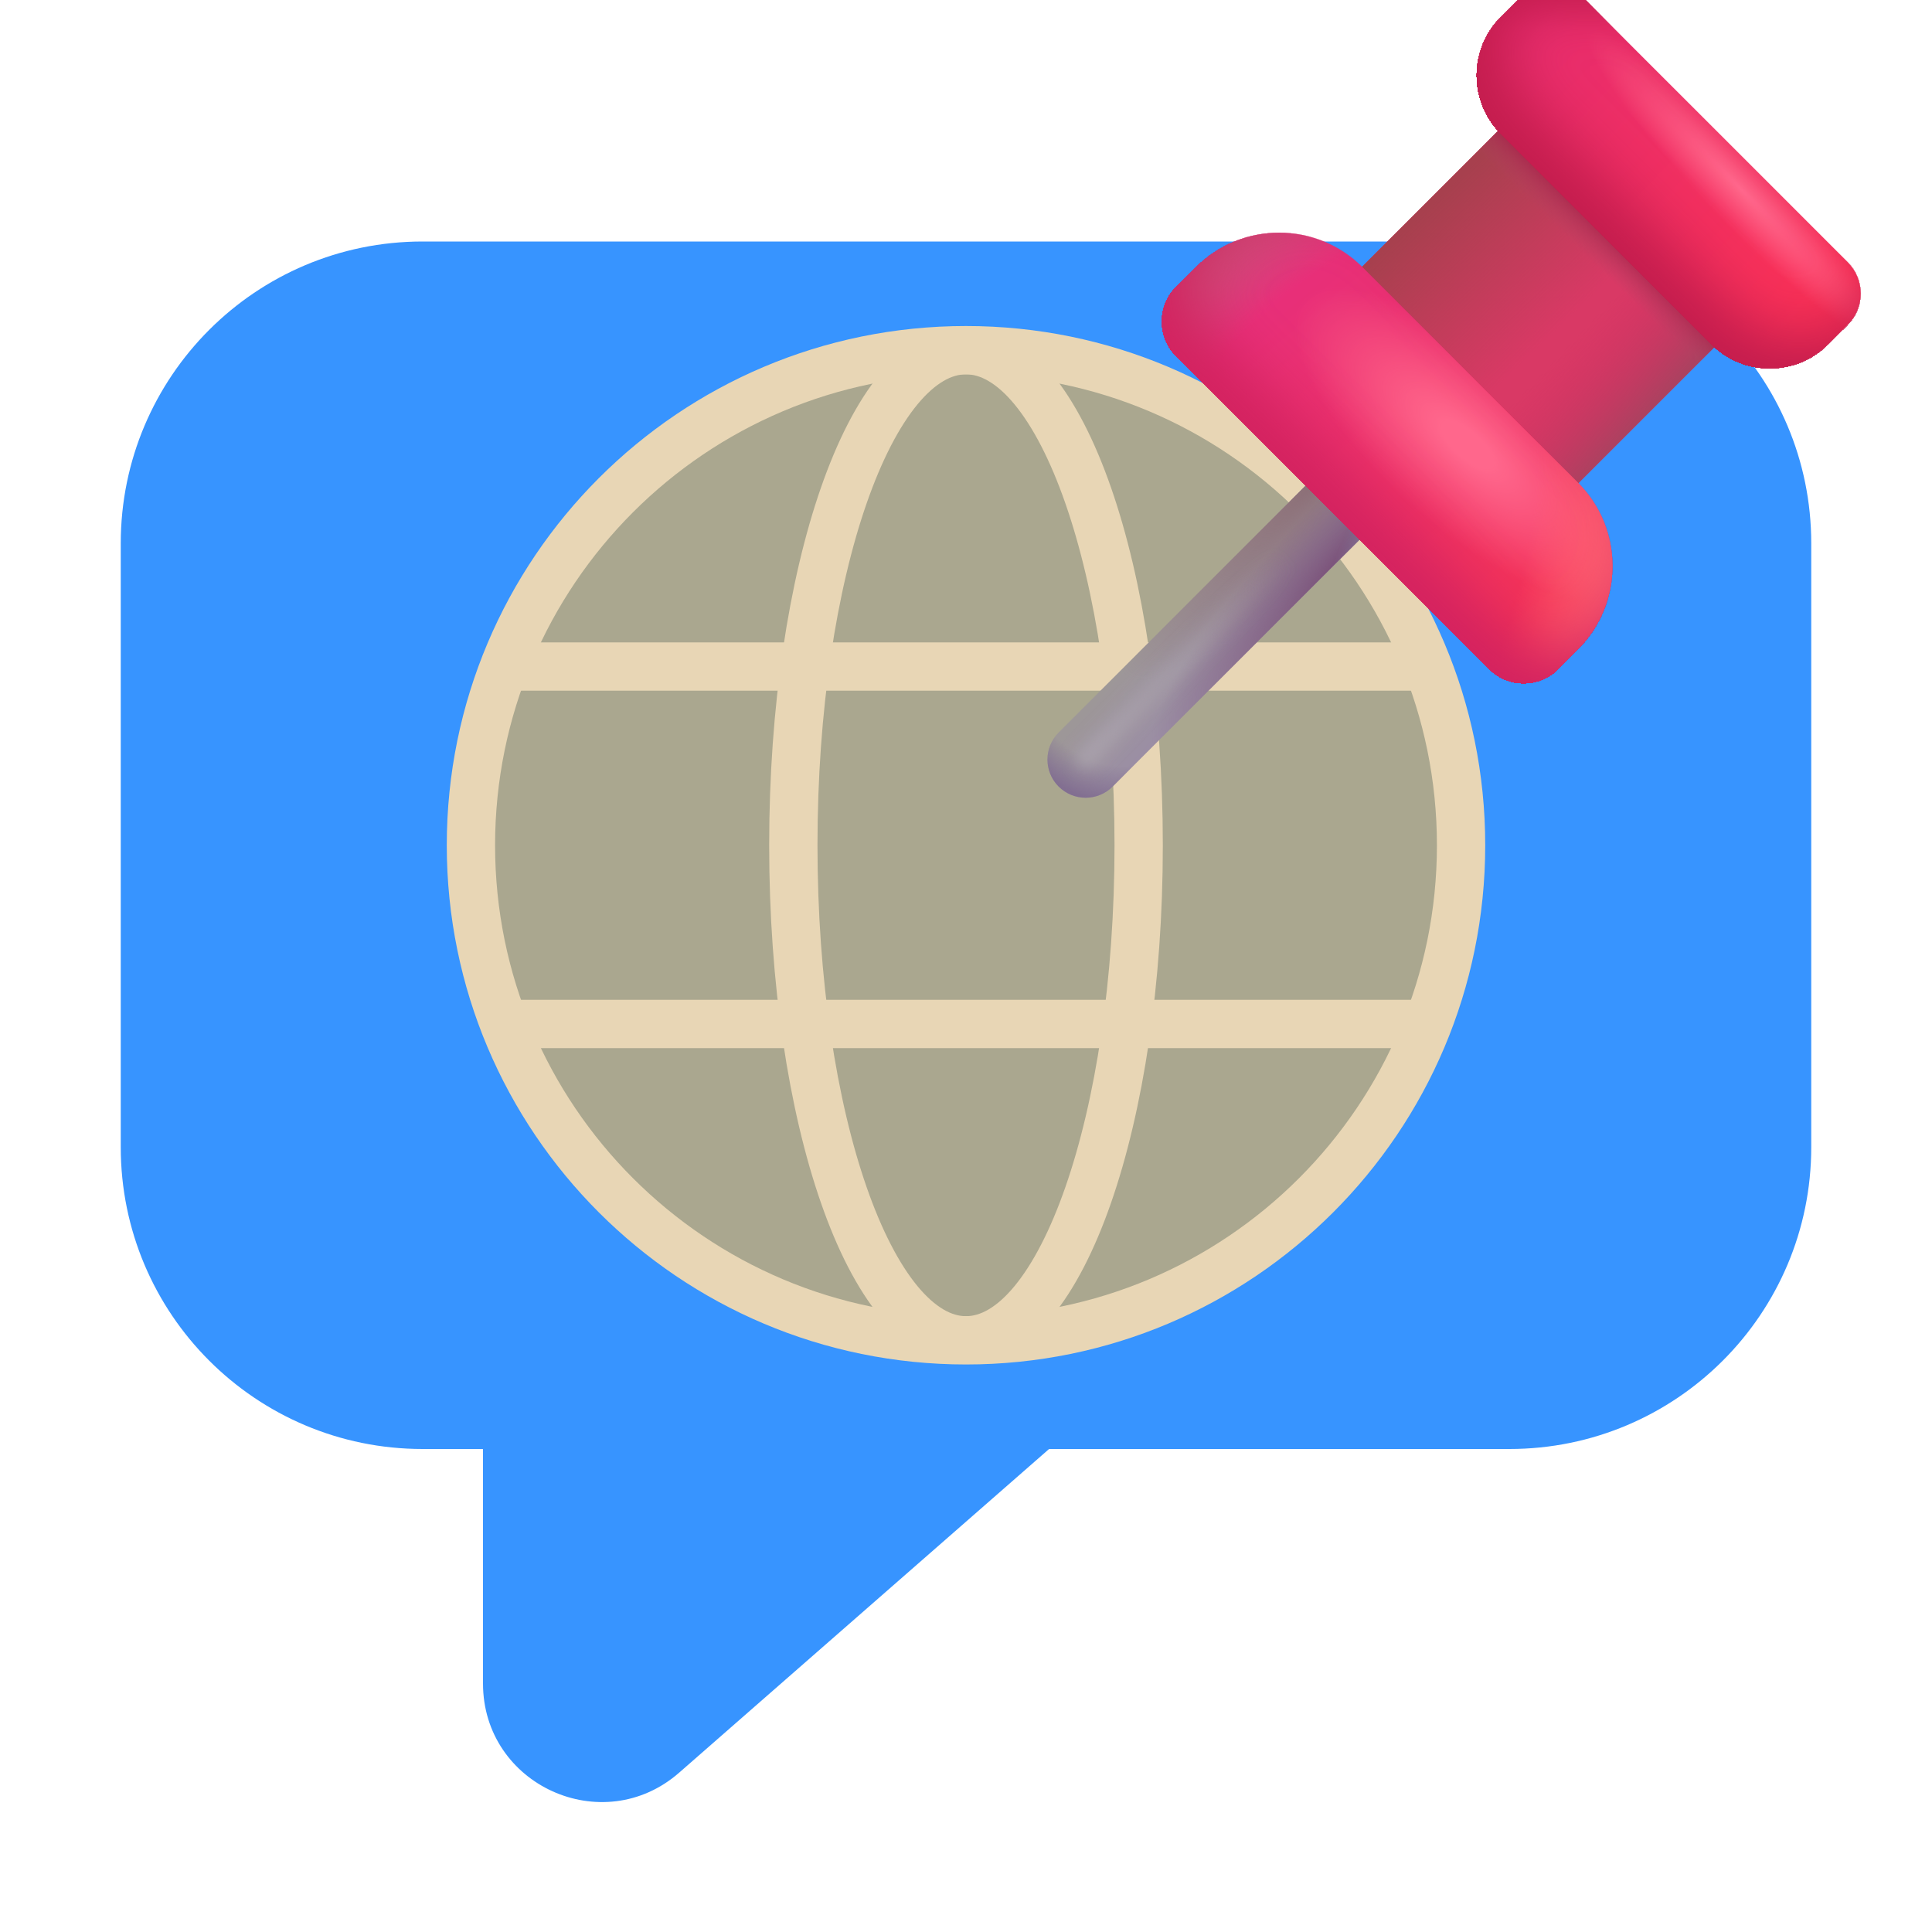
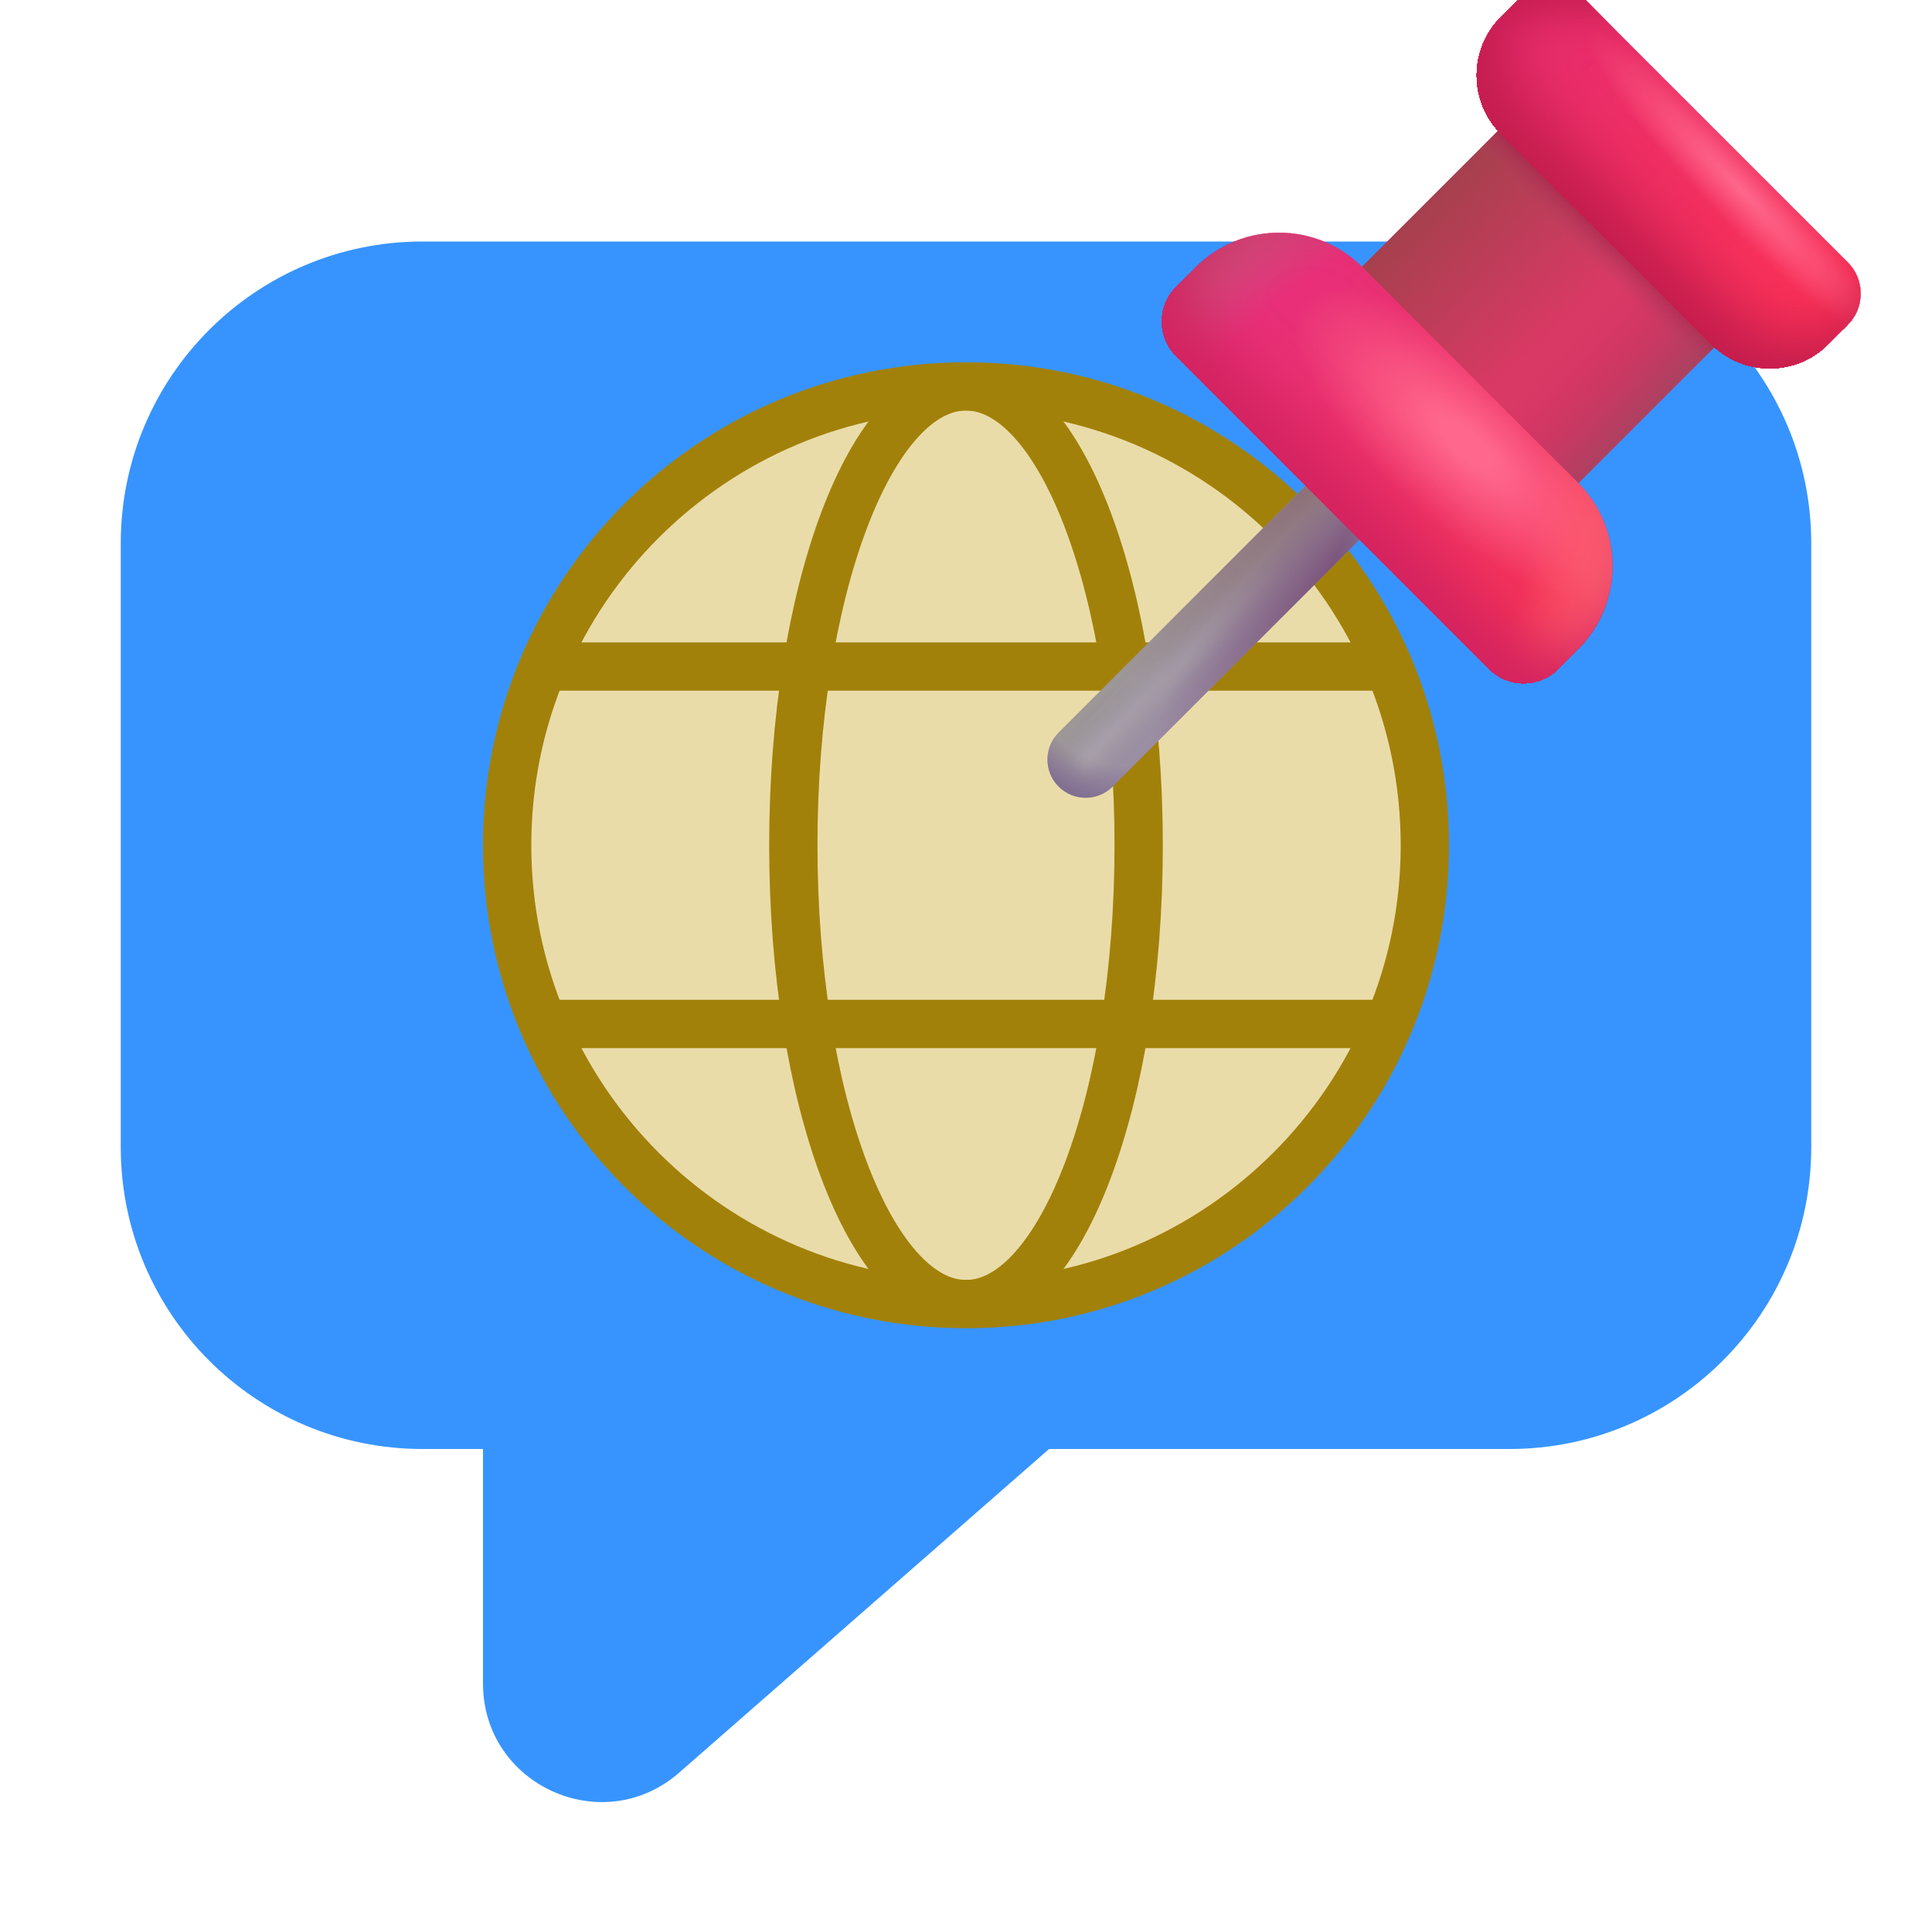
<svg xmlns="http://www.w3.org/2000/svg" viewBox="0 0 16 16" width="16" height="16">
  <path d="M3.5 2C2.119 2 1 3.119 1 4.5V9.5C1 10.881 2.119 12 3.5 12H4V13.942C4 14.784 4.992 15.234 5.625 14.68L8.688 12H12.5C13.881 12 15 10.881 15 9.5V4.5C15 3.119 13.881 2 12.5 2H3.5Z" fill="#3794ff" />
  <g transform="translate(8,7.0)">
    <clipPath id="gc">
-       <circle r="4.1" />
+       <circle r="3.8" />
    </clipPath>
-     <circle r="4.1" fill="#dcb060" fill-opacity="0.7" stroke="#e8d6b5" stroke-width="0.4" />
-     <g clip-path="url(#gc)" fill="none" stroke="#e8d6b5" stroke-width="0.4">
-       <ellipse rx="1.43" ry="4.1" />
-       <path d="M-4.1 -1.48H4.1" />
-       <path d="M-4.1 1.48H4.1" />
+     <circle r="3.8" fill="#eadca9" fill-opacity="1" stroke="#a2810a" stroke-width="0.4" />
+     <g clip-path="url(#gc)" fill="none" stroke="#a2810a" stroke-width="0.4">
+       <ellipse rx="1.43" ry="3.8" />
+       <path d="M-3.8 -1.48H3.8" />
+       <path d="M-3.8 1.48H3.8" />
    </g>
  </g>
  <svg x="8.2" y="-0.6" width="7.8" height="7.8" viewBox="0 0 32 32">
    <path d="M11.534 12.626L18.886 19.978L25.409 13.454L18.058 6.103L11.534 12.626Z" fill="#D93965" />
    <path d="M11.534 12.626L18.886 19.978L25.409 13.454L18.058 6.103L11.534 12.626Z" fill="url(#paint0_linear_18_23113)" />
    <path d="M11.534 12.626L18.886 19.978L25.409 13.454L18.058 6.103L11.534 12.626Z" fill="url(#paint1_linear_18_23113)" />
    <path d="M11.534 12.626L18.886 19.978L25.409 13.454L18.058 6.103L11.534 12.626Z" fill="url(#paint2_linear_18_23113)" />
    <g filter="url(#filter0_i_18_23113)">
      <path d="M18.02 2.375C18.606 1.789 19.556 1.789 20.142 2.375L29.137 11.37C29.723 11.956 29.723 12.906 29.138 13.492L28.47 14.159C27.377 15.252 25.604 15.252 24.511 14.159L17.353 7.002C16.26 5.908 16.26 4.135 17.353 3.042L18.02 2.375Z" fill="url(#paint3_linear_18_23113)" />
      <path d="M18.02 2.375C18.606 1.789 19.556 1.789 20.142 2.375L29.137 11.37C29.723 11.956 29.723 12.906 29.138 13.492L28.47 14.159C27.377 15.252 25.604 15.252 24.511 14.159L17.353 7.002C16.26 5.908 16.26 4.135 17.353 3.042L18.02 2.375Z" fill="url(#paint4_radial_18_23113)" />
    </g>
    <path d="M13.296 16.38C13.803 15.873 14.625 15.873 15.132 16.38C15.639 16.887 15.639 17.709 15.132 18.216L4.163 29.185C3.656 29.692 2.834 29.692 2.327 29.185C1.82 28.678 1.82 27.856 2.327 27.349L13.296 16.38Z" fill="url(#paint5_linear_18_23113)" />
    <path d="M13.296 16.38C13.803 15.873 14.625 15.873 15.132 16.38C15.639 16.887 15.639 17.709 15.132 18.216L4.163 29.185C3.656 29.692 2.834 29.692 2.327 29.185C1.82 28.678 1.82 27.856 2.327 27.349L13.296 16.38Z" fill="url(#paint6_radial_18_23113)" />
    <path d="M13.296 16.38C13.803 15.873 14.625 15.873 15.132 16.38C15.639 16.887 15.639 17.709 15.132 18.216L4.163 29.185C3.656 29.692 2.834 29.692 2.327 29.185C1.82 28.678 1.82 27.856 2.327 27.349L13.296 16.38Z" fill="url(#paint7_radial_18_23113)" />
    <path d="M13.296 16.38C13.803 15.873 14.625 15.873 15.132 16.38C15.639 16.887 15.639 17.709 15.132 18.216L4.163 29.185C3.656 29.692 2.834 29.692 2.327 29.185C1.82 28.678 1.82 27.856 2.327 27.349L13.296 16.38Z" fill="url(#paint8_radial_18_23113)" />
    <g filter="url(#filter1_i_18_23113)">
      <path d="M6.318 12.217C5.674 12.862 5.674 13.906 6.318 14.551L16.961 25.194C17.606 25.838 18.65 25.838 19.295 25.194L19.971 24.517C21.534 22.955 21.534 20.422 19.971 18.86L12.652 11.541C11.09 9.979 8.557 9.979 6.995 11.541L6.318 12.217Z" fill="url(#paint9_linear_18_23113)" />
      <path d="M6.318 12.217C5.674 12.862 5.674 13.906 6.318 14.551L16.961 25.194C17.606 25.838 18.65 25.838 19.295 25.194L19.971 24.517C21.534 22.955 21.534 20.422 19.971 18.86L12.652 11.541C11.09 9.979 8.557 9.979 6.995 11.541L6.318 12.217Z" fill="url(#paint10_radial_18_23113)" />
      <path d="M6.318 12.217C5.674 12.862 5.674 13.906 6.318 14.551L16.961 25.194C17.606 25.838 18.65 25.838 19.295 25.194L19.971 24.517C21.534 22.955 21.534 20.422 19.971 18.86L12.652 11.541C11.09 9.979 8.557 9.979 6.995 11.541L6.318 12.217Z" fill="url(#paint11_radial_18_23113)" />
      <path d="M6.318 12.217C5.674 12.862 5.674 13.906 6.318 14.551L16.961 25.194C17.606 25.838 18.65 25.838 19.295 25.194L19.971 24.517C21.534 22.955 21.534 20.422 19.971 18.86L12.652 11.541C11.09 9.979 8.557 9.979 6.995 11.541L6.318 12.217Z" fill="url(#paint12_radial_18_23113)" />
    </g>
    <g filter="url(#filter2_f_18_23113)">
      <path d="M3.267 28.201L10.045 21.398" stroke="url(#paint13_linear_18_23113)" stroke-width="0.65" stroke-linecap="round" />
    </g>
    <defs>
      <filter id="filter0_i_18_23113" x="16.533" y="0.935" width="14.044" height="14.044" filterUnits="userSpaceOnUse" color-interpolation-filters="sRGB">
        <feFlood flood-opacity="0" result="BackgroundImageFix" />
        <feBlend mode="normal" in="SourceGraphic" in2="BackgroundImageFix" result="shape" />
        <feColorMatrix in="SourceAlpha" type="matrix" values="0 0 0 0 0 0 0 0 0 0 0 0 0 0 0 0 0 0 127 0" result="hardAlpha" />
        <feOffset dx="1" dy="-1" />
        <feGaussianBlur stdDeviation="1" />
        <feComposite in2="hardAlpha" operator="arithmetic" k2="-1" k3="1" />
        <feColorMatrix type="matrix" values="0 0 0 0 0.765 0 0 0 0 0.11 0 0 0 0 0.302 0 0 0 1 0" />
        <feBlend mode="normal" in2="shape" result="effect1_innerShadow_18_23113" />
      </filter>
      <filter id="filter1_i_18_23113" x="5.835" y="9.369" width="16.308" height="16.308" filterUnits="userSpaceOnUse" color-interpolation-filters="sRGB">
        <feFlood flood-opacity="0" result="BackgroundImageFix" />
        <feBlend mode="normal" in="SourceGraphic" in2="BackgroundImageFix" result="shape" />
        <feColorMatrix in="SourceAlpha" type="matrix" values="0 0 0 0 0 0 0 0 0 0 0 0 0 0 0 0 0 0 127 0" result="hardAlpha" />
        <feOffset dx="1" dy="-1" />
        <feGaussianBlur stdDeviation="1" />
        <feComposite in2="hardAlpha" operator="arithmetic" k2="-1" k3="1" />
        <feColorMatrix type="matrix" values="0 0 0 0 0.827 0 0 0 0 0.133 0 0 0 0 0.373 0 0 0 1 0" />
        <feBlend mode="normal" in2="shape" result="effect1_innerShadow_18_23113" />
      </filter>
      <filter id="filter2_f_18_23113" x="2.442" y="20.573" width="8.427" height="8.453" filterUnits="userSpaceOnUse" color-interpolation-filters="sRGB">
        <feFlood flood-opacity="0" result="BackgroundImageFix" />
        <feBlend mode="normal" in="SourceGraphic" in2="BackgroundImageFix" result="shape" />
        <feGaussianBlur stdDeviation="0.25" result="effect1_foregroundBlur_18_23113" />
      </filter>
      <linearGradient id="paint0_linear_18_23113" x1="14.784" y1="9.579" x2="18.972" y2="13.954" gradientUnits="userSpaceOnUse">
        <stop stop-color="#A7404E" />
        <stop offset="1" stop-color="#A7404E" stop-opacity="0" />
      </linearGradient>
      <linearGradient id="paint1_linear_18_23113" x1="22.378" y1="17.298" x2="19.378" y2="14.454" gradientUnits="userSpaceOnUse">
        <stop stop-color="#9C475F" />
        <stop offset="1" stop-color="#D32A60" stop-opacity="0" />
      </linearGradient>
      <linearGradient id="paint2_linear_18_23113" x1="22.503" y1="11.236" x2="21.44" y2="12.329" gradientUnits="userSpaceOnUse">
        <stop offset="0.208" stop-color="#A72249" />
        <stop offset="1" stop-color="#B14162" stop-opacity="0" />
      </linearGradient>
      <linearGradient id="paint3_linear_18_23113" x1="16.533" y1="3.142" x2="28.222" y2="14.329" gradientUnits="userSpaceOnUse">
        <stop stop-color="#E52C70" />
        <stop offset="1" stop-color="#FC3154" />
      </linearGradient>
      <radialGradient id="paint4_radial_18_23113" cx="0" cy="0" r="1" gradientUnits="userSpaceOnUse" gradientTransform="translate(25.5029 8.892) rotate(136.081) scale(1.17135 7.48692)">
        <stop stop-color="#FF688C" />
        <stop offset="1" stop-color="#FF688C" stop-opacity="0" />
      </radialGradient>
      <linearGradient id="paint5_linear_18_23113" x1="5.509" y1="24.023" x2="7.65" y2="25.908" gradientUnits="userSpaceOnUse">
        <stop stop-color="#9D9798" />
        <stop offset="0.867" stop-color="#9B8EA4" />
      </linearGradient>
      <radialGradient id="paint6_radial_18_23113" cx="0" cy="0" r="1" gradientUnits="userSpaceOnUse" gradientTransform="translate(11.1657 18.672) rotate(134.341) scale(9.40514 2.24299)">
        <stop stop-color="#8C6E76" />
        <stop offset="1" stop-color="#8C6E76" stop-opacity="0" />
      </radialGradient>
      <radialGradient id="paint7_radial_18_23113" cx="0" cy="0" r="1" gradientUnits="userSpaceOnUse" gradientTransform="translate(12.6434 21.0161) rotate(135) scale(9.87294 2.16196)">
        <stop offset="0.157" stop-color="#7C547B" />
        <stop offset="1" stop-color="#7C547B" stop-opacity="0" />
      </radialGradient>
      <radialGradient id="paint8_radial_18_23113" cx="0" cy="0" r="1" gradientUnits="userSpaceOnUse" gradientTransform="translate(6.98712 17.551) rotate(107.204) scale(12.5769 6.44157)">
        <stop offset="0.899" stop-color="#826F91" stop-opacity="0" />
        <stop offset="1" stop-color="#826F91" />
      </radialGradient>
      <linearGradient id="paint9_linear_18_23113" x1="9.972" y1="11.267" x2="20.597" y2="23.954" gradientUnits="userSpaceOnUse">
        <stop stop-color="#E72F7B" />
        <stop offset="1" stop-color="#F63352" />
      </linearGradient>
      <radialGradient id="paint10_radial_18_23113" cx="0" cy="0" r="1" gradientUnits="userSpaceOnUse" gradientTransform="translate(16.2217 17.5795) rotate(131.424) scale(2.83395 7.45916)">
        <stop offset="0.151" stop-color="#FF678C" />
        <stop offset="1" stop-color="#FF678C" stop-opacity="0" />
      </radialGradient>
      <radialGradient id="paint11_radial_18_23113" cx="0" cy="0" r="1" gradientUnits="userSpaceOnUse" gradientTransform="translate(9.78418 19.4545) rotate(10.1981) scale(12.0021 18.4941)">
        <stop offset="0.717" stop-color="#FF6773" stop-opacity="0" />
        <stop offset="1" stop-color="#FF6773" />
      </radialGradient>
      <radialGradient id="paint12_radial_18_23113" cx="0" cy="0" r="1" gradientUnits="userSpaceOnUse" gradientTransform="translate(16.8729 21.2709) rotate(-133.794) scale(13.6954 13.6954)">
        <stop offset="0.816" stop-color="#C95179" stop-opacity="0" />
        <stop offset="1" stop-color="#C95179" />
      </radialGradient>
      <linearGradient id="paint13_linear_18_23113" x1="3.267" y1="28.405" x2="10.197" y2="21.653" gradientUnits="userSpaceOnUse">
        <stop stop-color="#A9A1AC" />
        <stop offset="1" stop-color="#A9A1AC" stop-opacity="0" />
      </linearGradient>
    </defs>
  </svg>
</svg>
